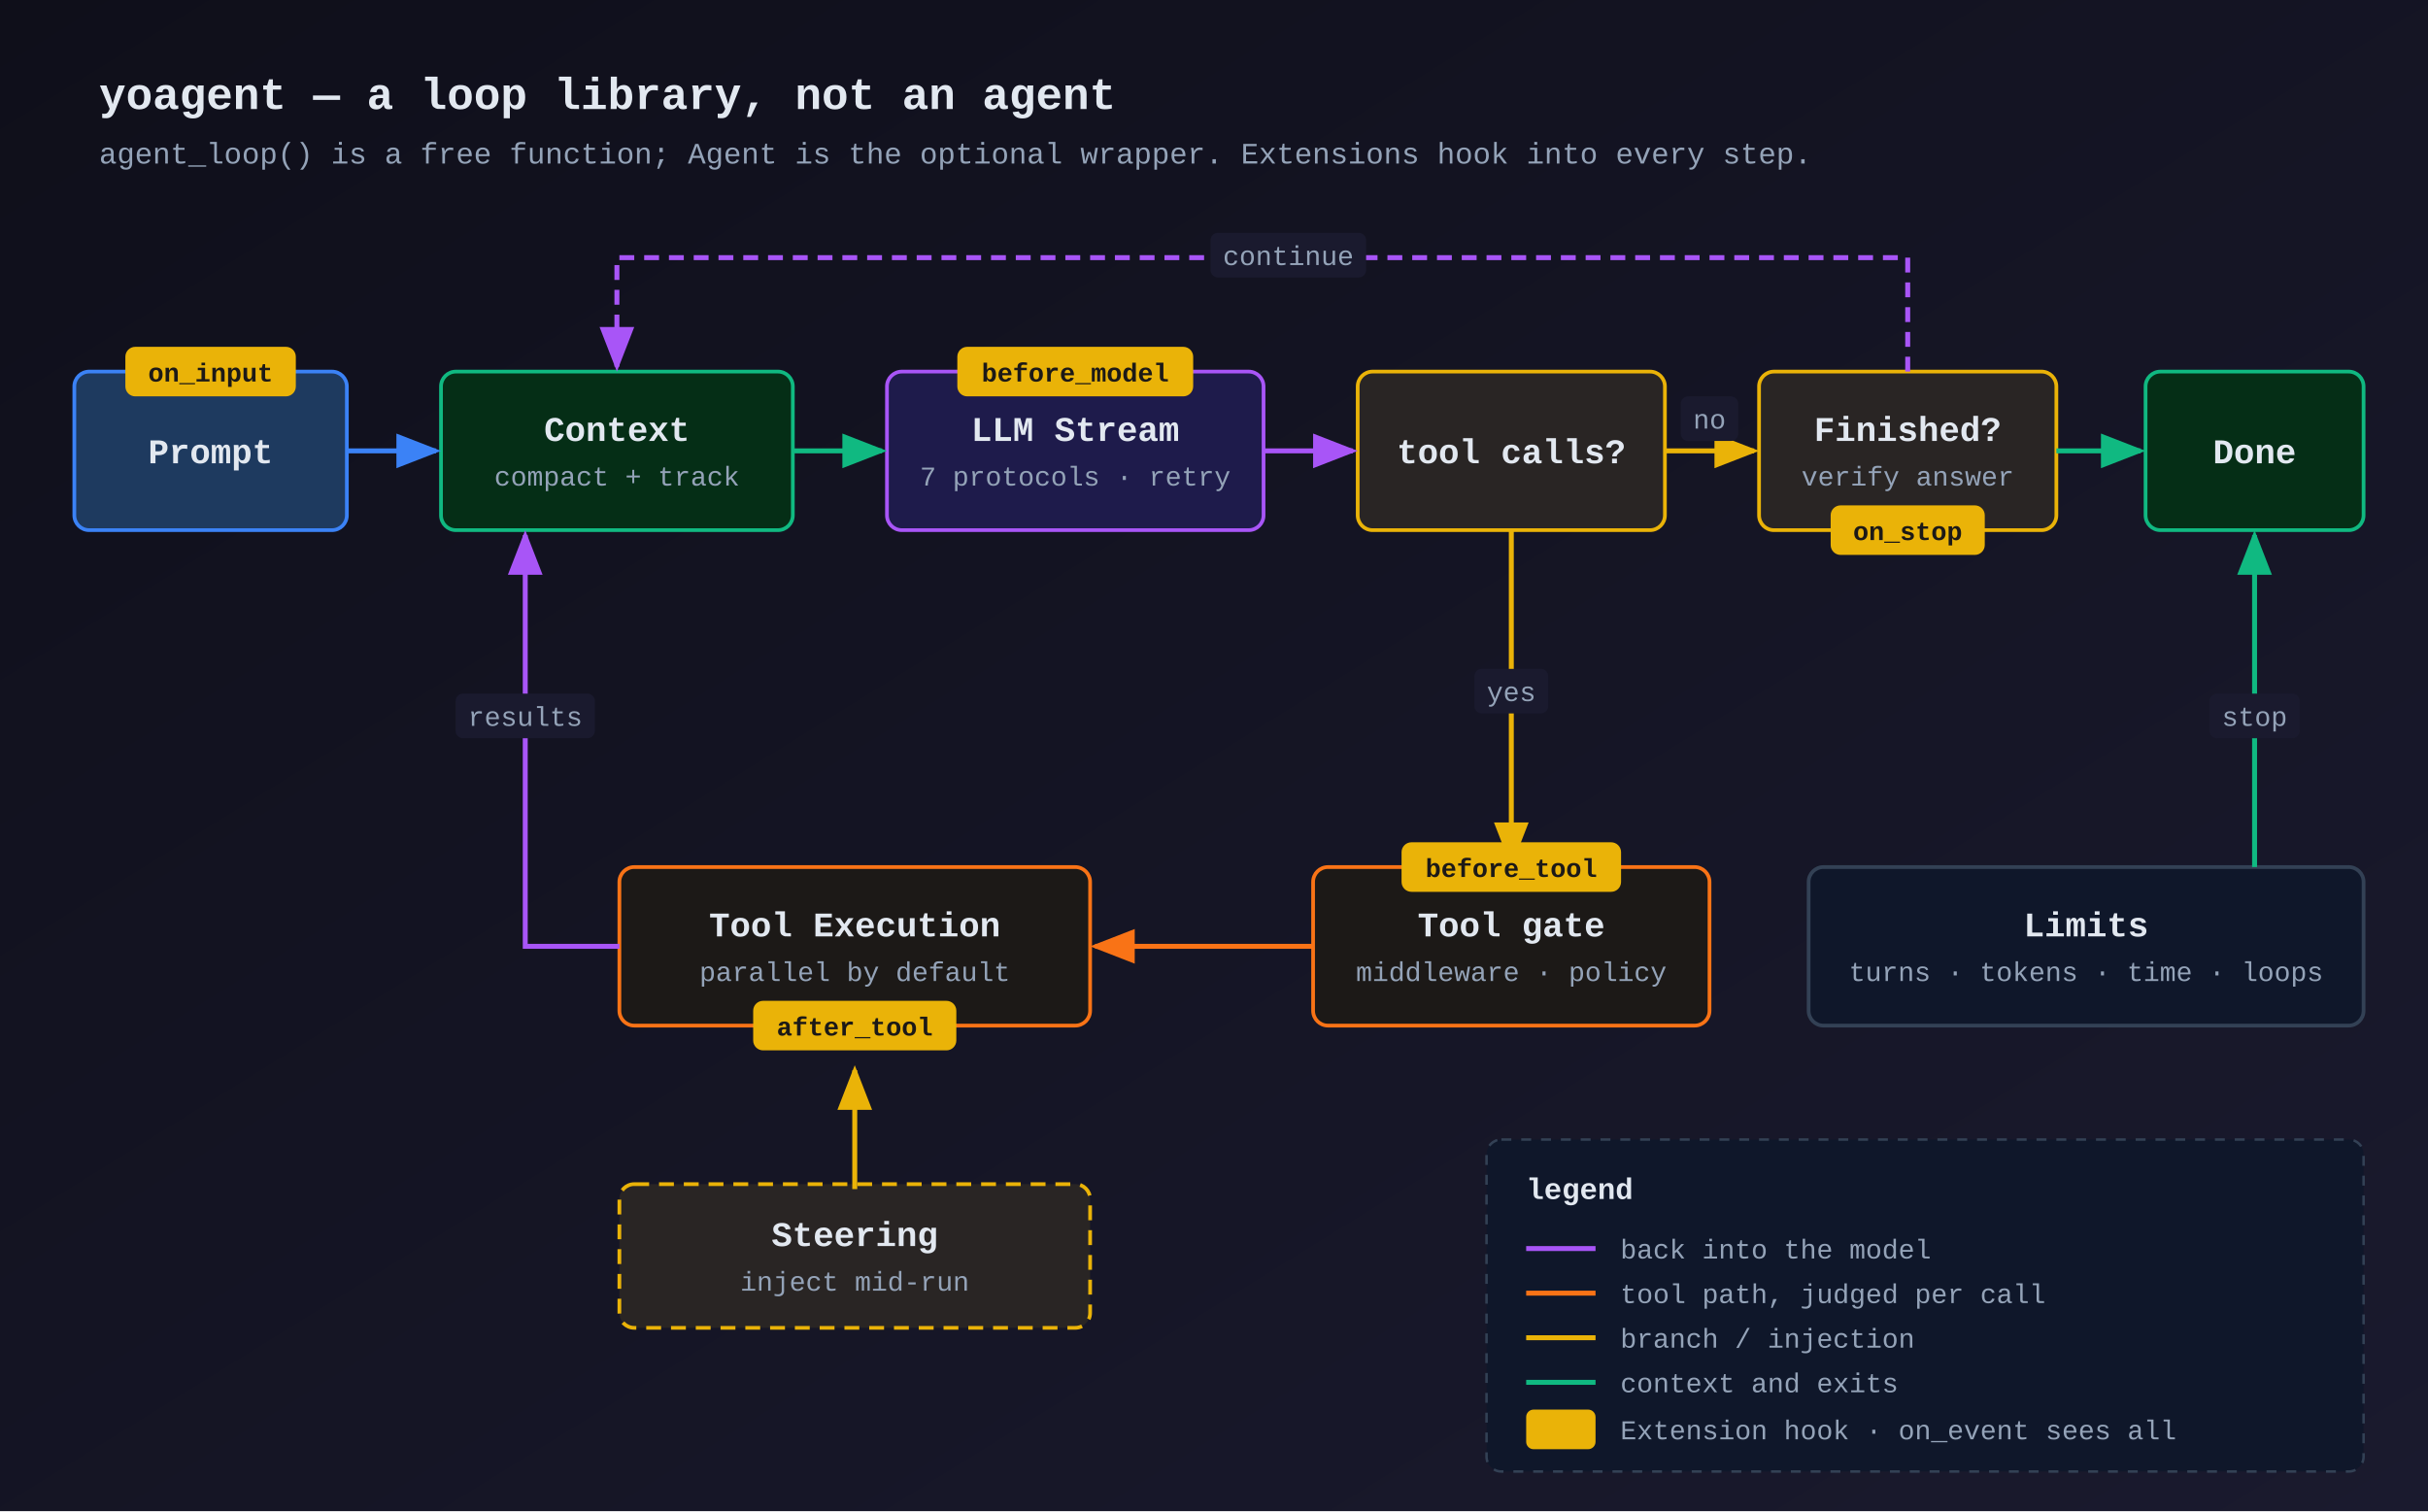
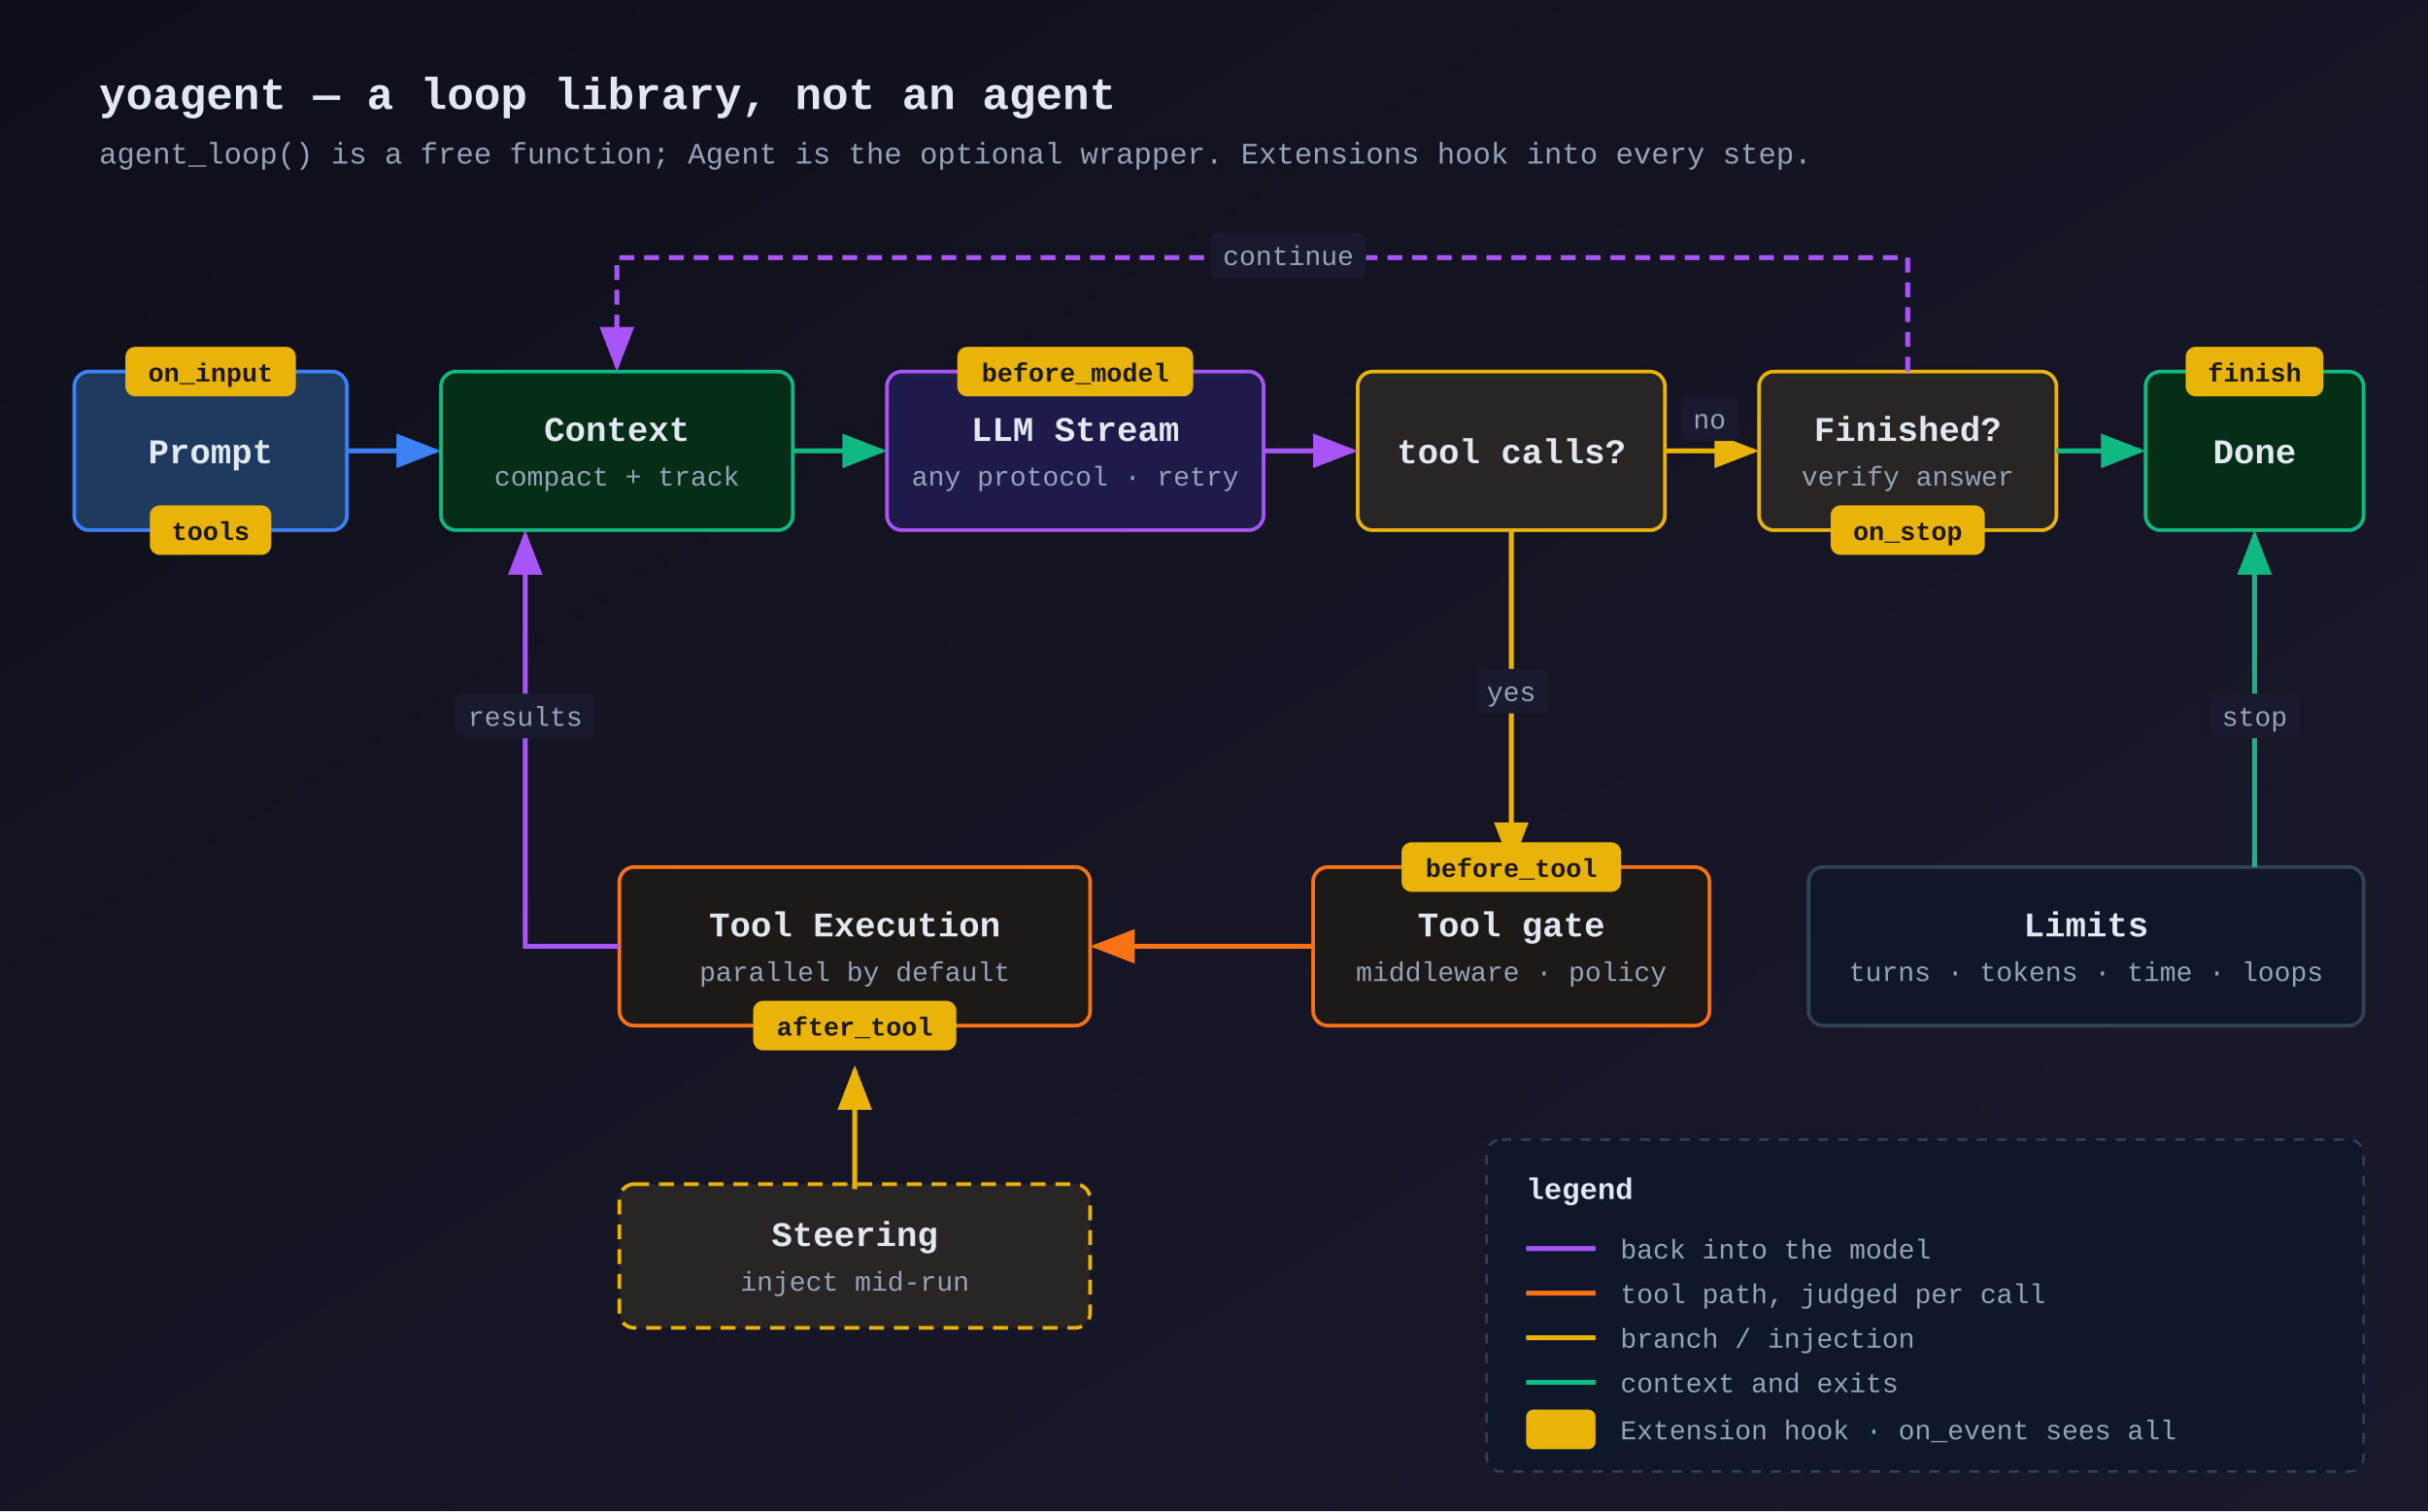
<svg xmlns="http://www.w3.org/2000/svg" viewBox="0 0 980 610" width="980" height="610">
  <style>
text { font-family: 'SF Mono', 'Fira Code', 'Cascadia Code', 'Menlo', 'Courier New', monospace; fill: #e2e8f0; }
.t { font-size: 18px; font-weight: 700; } .st { font-size: 12px; fill: #94a3b8; }
.n { font-size: 14px; font-weight: 700; } .s { font-size: 11px; fill: #94a3b8; }
.h { font-size: 10.5px; font-weight: 700; fill: #1c1917; } .al { font-size: 11px; fill: #94a3b8; }
</style>
  <defs>
    <linearGradient id="bg" x1="0%" y1="0%" x2="100%" y2="100%">
      <stop offset="0%" stop-color="#0f0f1a" />
      <stop offset="100%" stop-color="#1a1a2e" />
    </linearGradient>
    <marker id="a-blue" markerWidth="9" markerHeight="7" refX="8" refY="3.5" orient="auto">
      <polygon points="0 0, 9 3.5, 0 7" fill="#3b82f6" />
    </marker>
    <marker id="a-green" markerWidth="9" markerHeight="7" refX="8" refY="3.5" orient="auto">
      <polygon points="0 0, 9 3.5, 0 7" fill="#10b981" />
    </marker>
    <marker id="a-purple" markerWidth="9" markerHeight="7" refX="8" refY="3.5" orient="auto">
      <polygon points="0 0, 9 3.5, 0 7" fill="#a855f7" />
    </marker>
    <marker id="a-amber" markerWidth="9" markerHeight="7" refX="8" refY="3.5" orient="auto">
      <polygon points="0 0, 9 3.5, 0 7" fill="#eab308" />
    </marker>
    <marker id="a-orange" markerWidth="9" markerHeight="7" refX="8" refY="3.5" orient="auto">
      <polygon points="0 0, 9 3.5, 0 7" fill="#f97316" />
    </marker>
  </defs>
  <rect width="980" height="610" fill="url(#bg)" />
  <text x="40" y="44" class="t">yoagent — a loop library, not an agent</text>
  <text x="40" y="66" class="st">agent_loop() is a free function; Agent is the optional wrapper. Extensions hook into every step.</text>
  <rect x="30" y="150" width="110" height="64" rx="6" ry="6" fill="#1e3a5f" stroke="#3b82f6" stroke-width="1.5" />
  <text x="85.0" y="187.0" class="n" text-anchor="middle">Prompt</text>
  <rect x="178" y="150" width="142" height="64" rx="6" ry="6" fill="#052e16" stroke="#10b981" stroke-width="1.5" />
  <text x="249.0" y="178.0" class="n" text-anchor="middle">Context</text>
  <text x="249.0" y="196.0" class="s" text-anchor="middle">compact + track</text>
  <rect x="358" y="150" width="152" height="64" rx="6" ry="6" fill="#1e1b4b" stroke="#a855f7" stroke-width="1.5" />
  <text x="434.0" y="178.0" class="n" text-anchor="middle">LLM Stream</text>
-   <text x="434.0" y="196.0" class="s" text-anchor="middle">7 protocols · retry</text>
+   <text x="434.0" y="196.0" class="s" text-anchor="middle">any protocol · retry</text>
  <rect x="548" y="150" width="124" height="64" rx="6" ry="6" fill="#292524" stroke="#eab308" stroke-width="1.5" />
  <text x="610.0" y="187.0" class="n" text-anchor="middle">tool calls?</text>
  <rect x="710" y="150" width="120" height="64" rx="6" ry="6" fill="#292524" stroke="#eab308" stroke-width="1.5" />
  <text x="770.0" y="178.0" class="n" text-anchor="middle">Finished?</text>
  <text x="770.0" y="196.0" class="s" text-anchor="middle">verify answer</text>
  <rect x="866" y="150" width="88" height="64" rx="6" ry="6" fill="#052e16" stroke="#10b981" stroke-width="1.5" />
  <text x="910.0" y="187.0" class="n" text-anchor="middle">Done</text>
  <polyline points="140,182 176,182" fill="none" stroke="#3b82f6" stroke-width="2" marker-end="url(#a-blue)" />
  <polyline points="320,182 356,182" fill="none" stroke="#10b981" stroke-width="2" marker-end="url(#a-green)" />
  <polyline points="510,182 546,182" fill="none" stroke="#a855f7" stroke-width="2" marker-end="url(#a-purple)" />
  <polyline points="672,182 708,182" fill="none" stroke="#eab308" stroke-width="2" marker-end="url(#a-amber)" />
  <rect x="678.4" y="160" width="23.2" height="18" rx="3" fill="#1a1a2e" />
  <text x="690" y="173" class="al" text-anchor="middle">no</text>
  <polyline points="830,182 864,182" fill="none" stroke="#10b981" stroke-width="2" marker-end="url(#a-green)" />
  <polyline points="770,150 770,104 249,104 249,148" fill="none" stroke="#a855f7" stroke-width="2" stroke-dasharray="6 4" marker-end="url(#a-purple)" />
  <rect x="488.6" y="94" width="62.8" height="18" rx="3" fill="#1a1a2e" />
  <text x="520" y="107" class="al" text-anchor="middle">continue</text>
  <rect x="50.6" y="140" width="68.8" height="20" rx="4" fill="#eab308" />
  <text x="85" y="154" class="h" text-anchor="middle">on_input</text>
  <rect x="386.4" y="140" width="95.2" height="20" rx="4" fill="#eab308" />
  <text x="434" y="154" class="h" text-anchor="middle">before_model</text>
  <rect x="738.9" y="204" width="62.2" height="20" rx="4" fill="#eab308" />
  <text x="770" y="218" class="h" text-anchor="middle">on_stop</text>
+   <rect x="60.5" y="204" width="49.0" height="20" rx="4" fill="#eab308" />
+   <text x="85" y="218" class="h" text-anchor="middle">tools</text>
+   <rect x="882.2" y="140" width="55.6" height="20" rx="4" fill="#eab308" />
+   <text x="910" y="154" class="h" text-anchor="middle">finish</text>
  <rect x="530" y="350" width="160" height="64" rx="6" ry="6" fill="#1c1917" stroke="#f97316" stroke-width="1.5" />
  <text x="610.0" y="378.0" class="n" text-anchor="middle">Tool gate</text>
  <text x="610.0" y="396.0" class="s" text-anchor="middle">middleware · policy</text>
  <rect x="250" y="350" width="190" height="64" rx="6" ry="6" fill="#1c1917" stroke="#f97316" stroke-width="1.5" />
  <text x="345.0" y="378.0" class="n" text-anchor="middle">Tool Execution</text>
  <text x="345.0" y="396.0" class="s" text-anchor="middle">parallel by default</text>
  <polyline points="610,214 610,348" fill="none" stroke="#eab308" stroke-width="2" marker-end="url(#a-amber)" />
  <rect x="595.1" y="270" width="29.8" height="18" rx="3" fill="#1a1a2e" />
  <text x="610" y="283" class="al" text-anchor="middle">yes</text>
  <polyline points="530,382 442,382" fill="none" stroke="#f97316" stroke-width="2" marker-end="url(#a-orange)" />
  <polyline points="250,382 212,382 212,216" fill="none" stroke="#a855f7" stroke-width="2" marker-end="url(#a-purple)" />
  <rect x="183.9" y="280" width="56.2" height="18" rx="3" fill="#1a1a2e" />
  <text x="212" y="293" class="al" text-anchor="middle">results</text>
  <rect x="565.7" y="340" width="88.6" height="20" rx="4" fill="#eab308" />
  <text x="610" y="354" class="h" text-anchor="middle">before_tool</text>
  <rect x="304.0" y="404" width="82.0" height="20" rx="4" fill="#eab308" />
  <text x="345" y="418" class="h" text-anchor="middle">after_tool</text>
  <rect x="250" y="478" width="190" height="58" rx="6" ry="6" fill="#292524" stroke="#eab308" stroke-width="1.5" stroke-dasharray="6 4" />
  <text x="345.0" y="503.0" class="n" text-anchor="middle">Steering</text>
  <text x="345.0" y="521.0" class="s" text-anchor="middle">inject mid-run</text>
  <polyline points="345,480 345,432" fill="none" stroke="#eab308" stroke-width="2" marker-end="url(#a-amber)" />
  <rect x="730" y="350" width="224" height="64" rx="6" ry="6" fill="#0f172a" stroke="#334155" stroke-width="1.5" />
  <text x="842.0" y="378.0" class="n" text-anchor="middle">Limits</text>
  <text x="842.0" y="396.0" class="s" text-anchor="middle">turns · tokens · time · loops</text>
  <polyline points="910,350 910,216" fill="none" stroke="#10b981" stroke-width="2" marker-end="url(#a-green)" />
  <rect x="891.8" y="280" width="36.4" height="18" rx="3" fill="#1a1a2e" />
  <text x="910" y="293" class="al" text-anchor="middle">stop</text>
  <rect x="600" y="460" width="354" height="134" rx="6" fill="#0f172a" stroke="#334155" stroke-dasharray="4 4" />
  <text x="616" y="484" class="n" style="font-size:12px">legend</text>
  <line x1="616" y1="504" x2="644" y2="504" stroke="#a855f7" stroke-width="2" />
  <text x="654" y="508" class="al">back into the model</text>
  <line x1="616" y1="522" x2="644" y2="522" stroke="#f97316" stroke-width="2" />
  <text x="654" y="526" class="al">tool path, judged per call</text>
  <line x1="616" y1="540" x2="644" y2="540" stroke="#eab308" stroke-width="2" />
  <text x="654" y="544" class="al">branch / injection</text>
  <line x1="616" y1="558" x2="644" y2="558" stroke="#10b981" stroke-width="2" />
  <text x="654" y="562" class="al">context and exits</text>
  <rect x="616" y="569" width="28" height="16" rx="3" fill="#eab308" />
  <text x="654" y="581" class="al">Extension hook · on_event sees all</text>
</svg>
